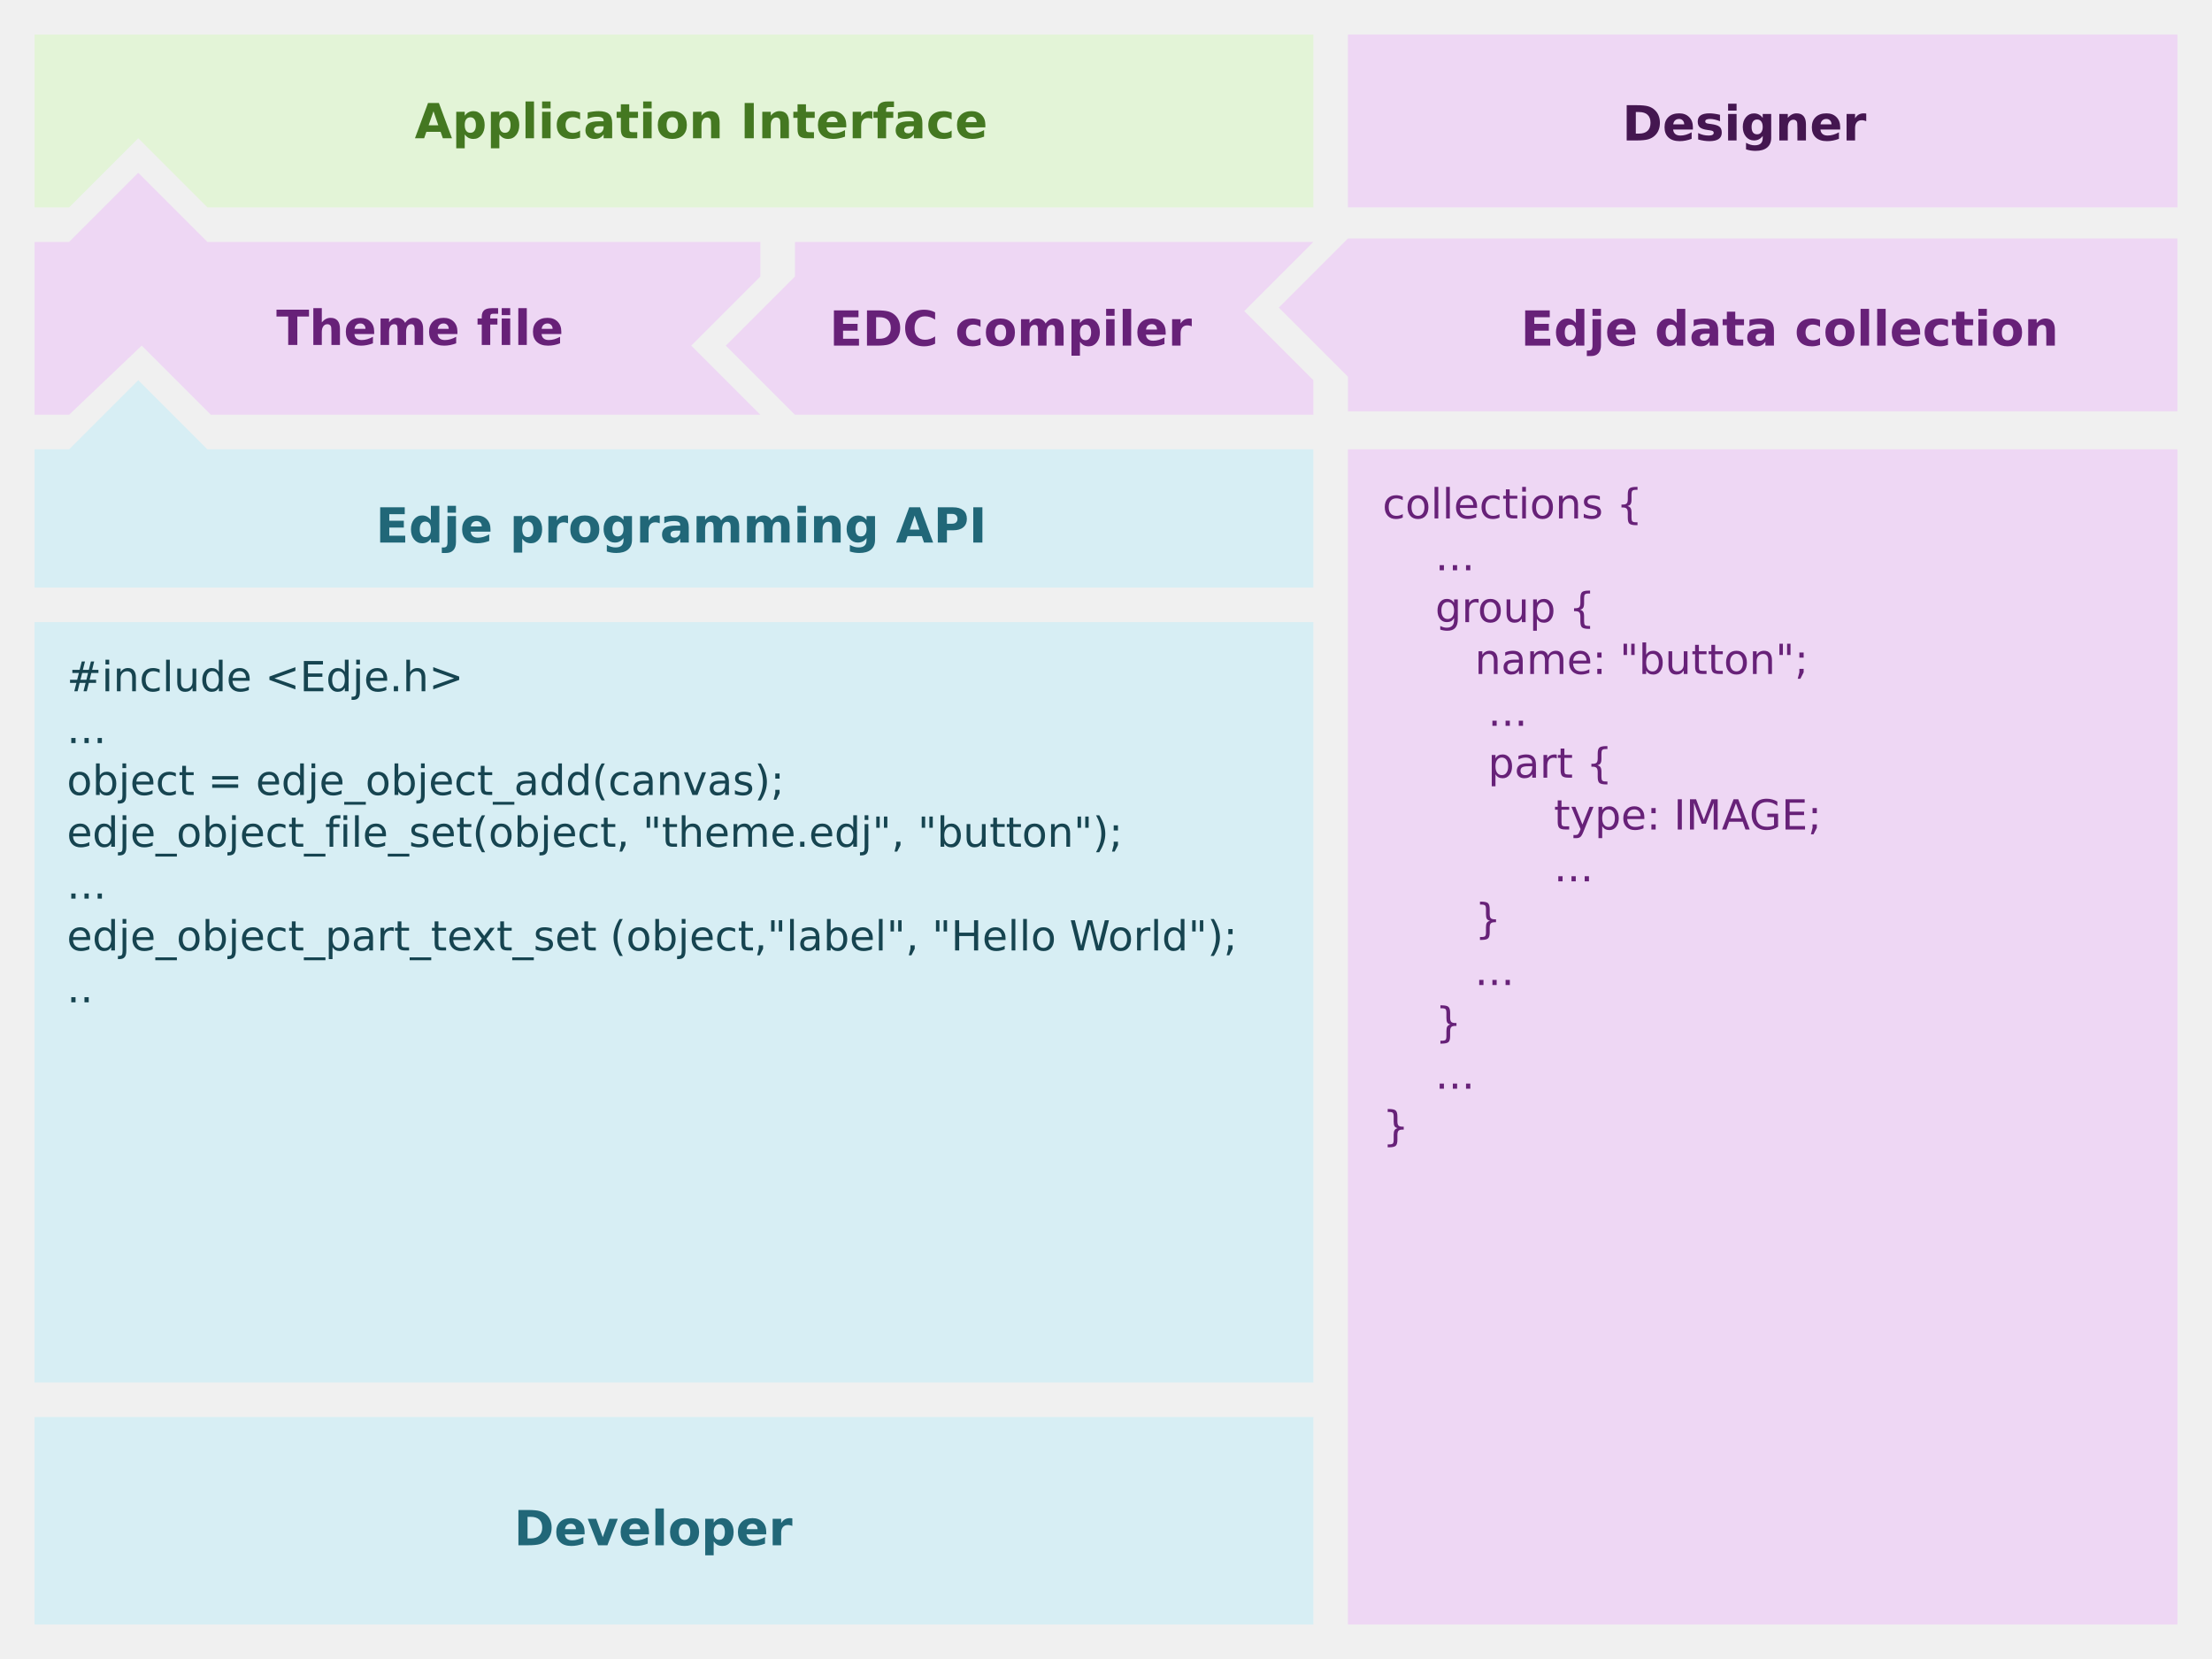
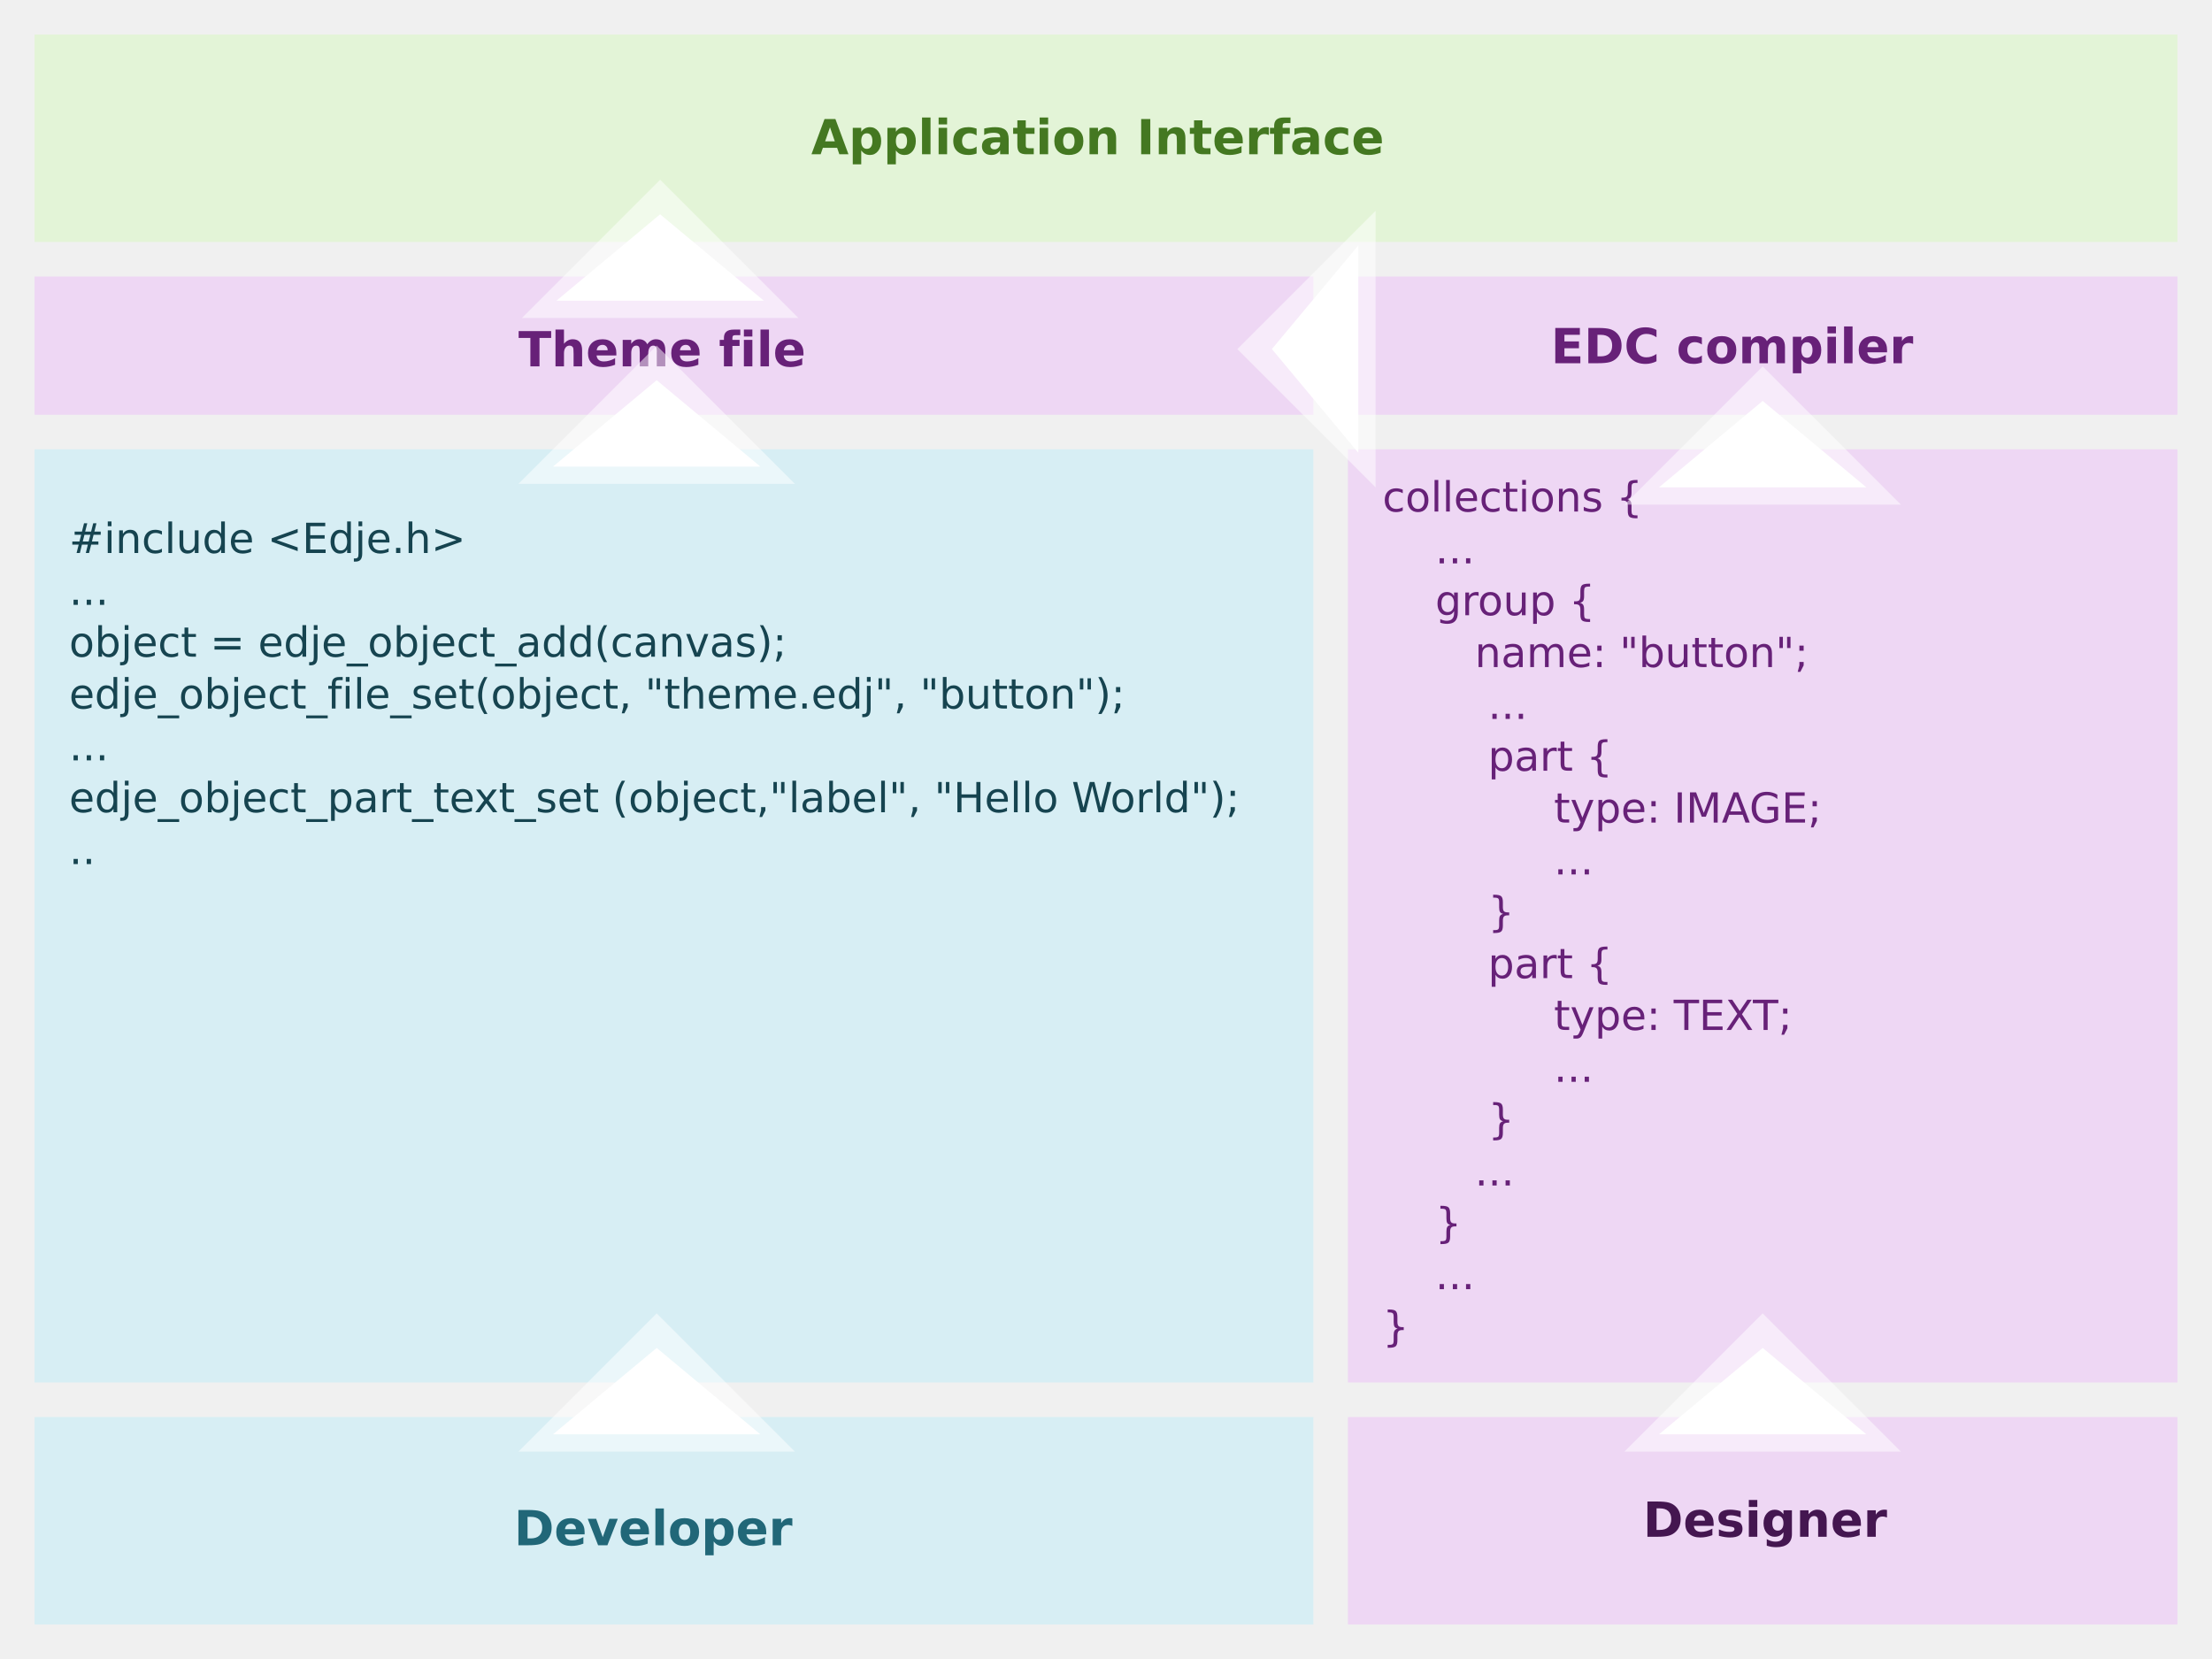
<svg xmlns="http://www.w3.org/2000/svg" width="640" height="480" id="svg2" version="1.0">
  <defs id="defs4" />
  <g id="layer1">
-     <path style="fill:#d7eef4;fill-opacity:1;stroke-width:1;stroke-miterlimit:4;stroke-opacity:1" d="M 10,130 L 20,130 L 40,110 L 60,130 L 380,130 L 380,170 L 10,170 L 10,130 z " id="rect2267" />
-     <path style="fill:#eed7f4;fill-opacity:1;stroke-width:1;stroke-miterlimit:4;stroke-opacity:1" d="M 230,70 L 380,70 L 360,90 L 380,110 L 380,120 L 230,120 L 210,100 L 230,80 L 230,70 z " id="rect2259" />
-     <path style="fill:#e3f4d7;fill-opacity:1;stroke-width:1;stroke-miterlimit:4;stroke-opacity:1" d="M 10,10 L 380,10 L 380,60 L 60,60 L 40,40 L 20,60 L 10,60 L 10,10 z " id="rect2165" />
-     <text xml:space="preserve" style="font-size:14px;font-style:normal;font-weight:bold;writing-mode:lr-tb;fill:#447821;fill-opacity:1;stroke:none;stroke-width:1px;stroke-linecap:butt;stroke-linejoin:miter;stroke-opacity:1;font-family:DejaVu Sans" x="120" y="40" id="text2167">
-       <tspan id="tspan2169" x="120" y="40">Application Interface</tspan>
+     <rect style="opacity:1;fill:#d7eef4;fill-opacity:1;stroke-width:1;stroke-miterlimit:4;stroke-dasharray:none;stroke-opacity:1" id="rect2376" width="370" height="60" x="10" y="410" />
+     <text xml:space="preserve" style="font-size:14px;font-style:normal;font-weight:bold;writing-mode:lr-tb;fill:#216778;fill-opacity:1;stroke:none;stroke-width:1px;stroke-linecap:butt;stroke-linejoin:miter;stroke-opacity:1;font-family:DejaVu Sans" x="148.715" y="447.088" id="text2378">
+       <tspan id="tspan2380" x="148.715" y="447.088">Developer</tspan>
    </text>
-     <rect style="opacity:1;fill:#d7eef4;fill-opacity:1;stroke-width:1;stroke-miterlimit:4;stroke-dasharray:none;stroke-opacity:1" id="rect2171" width="370" height="60" x="10" y="410" />
-     <text xml:space="preserve" style="font-size:14px;font-style:normal;font-weight:bold;writing-mode:lr-tb;fill:#216778;fill-opacity:1;stroke:none;stroke-width:1px;stroke-linecap:butt;stroke-linejoin:miter;stroke-opacity:1;font-family:DejaVu Sans" x="148.715" y="447.088" id="text2173">
-       <tspan id="tspan2175" x="148.715" y="447.088">Developer</tspan>
+     <rect style="opacity:1;fill:#eed7f4;fill-opacity:1;stroke-width:1;stroke-miterlimit:4;stroke-dasharray:none;stroke-opacity:1" id="rect2382" width="240" height="60" x="390" y="410" />
+     <text xml:space="preserve" style="font-size:14px;font-style:normal;font-weight:bold;writing-mode:lr-tb;fill:#441650;fill-opacity:1;stroke:none;stroke-width:1px;stroke-linecap:butt;stroke-linejoin:miter;stroke-opacity:1;font-family:DejaVu Sans" x="475.371" y="444.637" id="text2384">
+       <tspan id="tspan2386" x="475.371" y="444.637">Designer</tspan>
    </text>
-     <rect style="opacity:1;fill:#eed7f4;fill-opacity:1;stroke-width:1;stroke-miterlimit:4;stroke-dasharray:none;stroke-opacity:1" id="rect2177" width="240" height="50" x="390" y="10" />
-     <text xml:space="preserve" style="font-size:14px;font-style:normal;font-weight:bold;writing-mode:lr-tb;fill:#441650;fill-opacity:1;stroke:none;stroke-width:1px;stroke-linecap:butt;stroke-linejoin:miter;stroke-opacity:1;font-family:DejaVu Sans" x="469.371" y="40.637" id="text2179">
-       <tspan id="tspan2181" x="469.371" y="40.637">Designer</tspan>
+     <rect style="opacity:1;fill:#d7eef4;fill-opacity:1;stroke-width:1;stroke-miterlimit:4;stroke-dasharray:none;stroke-opacity:1" id="rect2400" width="370" height="270" x="10" y="130" />
+     <text xml:space="preserve" style="font-size:12px;font-style:normal;font-weight:normal;writing-mode:lr-tb;fill:#164450;fill-opacity:1;stroke:none;stroke-width:1px;stroke-linecap:butt;stroke-linejoin:miter;stroke-opacity:1;font-family:DejaVu Sans" x="20" y="160" id="text2402">
+       <tspan id="tspan2404" x="20" y="160">#include &lt;Edje.h&gt;</tspan>
+       <tspan x="20" y="175" id="tspan2406">...</tspan>
+       <tspan x="20" y="190" id="tspan2408">object = edje_object_add(canvas);</tspan>
+       <tspan x="20" y="205" id="tspan2410">edje_object_file_set(object, "theme.edj", "button");</tspan>
+       <tspan x="20" y="220" id="tspan2412">...</tspan>
+       <tspan x="20" y="235" id="tspan2414">edje_object_part_text_set (object,"label", "Hello World");</tspan>
+       <tspan x="20" y="250" id="tspan2416">..</tspan>
    </text>
-     <rect style="opacity:1;fill:#d7eef4;fill-opacity:1;stroke-width:1;stroke-miterlimit:4;stroke-dasharray:none;stroke-opacity:1" id="rect2189" width="370" height="220" x="10" y="180" />
-     <text xml:space="preserve" style="font-size:12px;font-style:normal;font-weight:normal;writing-mode:lr-tb;fill:#164450;fill-opacity:1;stroke:none;stroke-width:1px;stroke-linecap:butt;stroke-linejoin:miter;stroke-opacity:1;font-family:DejaVu Sans" x="19.338" y="200" id="text2191">
-       <tspan id="tspan2193" x="19.338" y="200">#include &lt;Edje.h&gt;</tspan>
-       <tspan x="19.338" y="215" id="tspan2195">...</tspan>
-       <tspan x="19.338" y="230" id="tspan2197">object = edje_object_add(canvas);</tspan>
-       <tspan x="19.338" y="245" id="tspan2199">edje_object_file_set(object, "theme.edj", "button");</tspan>
-       <tspan x="19.338" y="260" id="tspan2201">...</tspan>
-       <tspan x="19.338" y="275" id="tspan2203">edje_object_part_text_set (object,"label", "Hello World");</tspan>
-       <tspan x="19.338" y="290" id="tspan2205">..</tspan>
+     <rect style="opacity:1;fill:#eed7f4;fill-opacity:1;stroke-width:1;stroke-miterlimit:4;stroke-dasharray:none;stroke-opacity:1" id="rect2418" width="240" height="270" x="390" y="130" />
+     <text xml:space="preserve" style="font-size:12px;font-style:normal;font-weight:normal;writing-mode:lr-tb;fill:#672178;fill-opacity:1;stroke:none;stroke-width:1px;stroke-linecap:butt;stroke-linejoin:miter;stroke-opacity:1;font-family:DejaVu Sans" x="400" y="148" id="text2420">
+       <tspan id="tspan2422" x="400" y="148">collections {</tspan>
+       <tspan x="400" y="163" id="tspan2424">    ...</tspan>
+       <tspan x="400" y="178" id="tspan2426">    group {</tspan>
+       <tspan x="400" y="193" id="tspan2428">       name: "button";</tspan>
+       <tspan x="400" y="208" id="tspan2430">        ...</tspan>
+       <tspan x="400" y="223" id="tspan2432">        part {</tspan>
+       <tspan x="400" y="238" id="tspan2434">             type: IMAGE;</tspan>
+       <tspan x="400" y="253" id="tspan2436">             ...</tspan>
+       <tspan x="400" y="268" id="tspan2438">        }</tspan>
+       <tspan x="400" y="283" id="tspan2524">        part {</tspan>
+       <tspan x="400" y="298" id="tspan2526">             type: TEXT;</tspan>
+       <tspan x="400" y="313" id="tspan2530">             ...</tspan>
+       <tspan x="400" y="328" id="tspan2528">        }</tspan>
+       <tspan x="400" y="343" id="tspan2440">       ...</tspan>
+       <tspan x="400" y="358" id="tspan2442">    }</tspan>
+       <tspan x="400" y="373" id="tspan2444">    ...</tspan>
+       <tspan x="400" y="388" id="tspan2446">}</tspan>
    </text>
-     <rect style="opacity:1;fill:#eed7f4;fill-opacity:1;stroke-width:1;stroke-miterlimit:4;stroke-dasharray:none;stroke-opacity:1" id="rect2207" width="240" height="340" x="390" y="130" />
-     <text xml:space="preserve" style="font-size:12px;font-style:normal;font-weight:normal;writing-mode:lr-tb;fill:#672178;fill-opacity:1;stroke:none;stroke-width:1px;stroke-linecap:butt;stroke-linejoin:miter;stroke-opacity:1;font-family:DejaVu Sans" x="400" y="150" id="text2209">
-       <tspan id="tspan2211" x="400" y="150">collections {</tspan>
-       <tspan x="400" y="165" id="tspan2213">    ...</tspan>
-       <tspan x="400" y="180" id="tspan2215">    group {</tspan>
-       <tspan x="400" y="195" id="tspan2217">       name: "button";</tspan>
-       <tspan x="400" y="210" id="tspan2219">        ...</tspan>
-       <tspan x="400" y="225" id="tspan2221">        part {</tspan>
-       <tspan x="400" y="240" id="tspan2223">             type: IMAGE;</tspan>
-       <tspan x="400" y="255" id="tspan2225">             ...</tspan>
-       <tspan x="400" y="270" id="tspan2227">       }</tspan>
-       <tspan x="400" y="285" id="tspan2229">       ...</tspan>
-       <tspan x="400" y="300" id="tspan2231">    }</tspan>
-       <tspan x="400" y="315" id="tspan2233">    ...</tspan>
-       <tspan x="400" y="330" id="tspan2235">}</tspan>
+     <path style="fill:#eed7f4;fill-opacity:1;stroke-width:1;stroke-miterlimit:4;stroke-opacity:1" d="M 390,80 L 630,80 L 630,120 L 390,120 L 390,80 z " id="rect2259" />
+     <text xml:space="preserve" style="font-size:14px;font-style:normal;font-weight:bold;writing-mode:lr-tb;fill:#672178;fill-opacity:1;stroke:none;stroke-width:1px;stroke-linecap:butt;stroke-linejoin:miter;stroke-opacity:1;font-family:DejaVu Sans" x="448.715" y="105.088" id="text2247">
+       <tspan id="tspan2249" x="448.715" y="105.088">EDC compiler</tspan>
    </text>
-     <text xml:space="preserve" style="font-size:14px;font-style:normal;font-weight:bold;writing-mode:lr-tb;fill:#216778;fill-opacity:1;stroke:none;stroke-width:1px;stroke-linecap:butt;stroke-linejoin:miter;stroke-opacity:1;font-family:DejaVu Sans" x="108.715" y="156.979" id="text2237">
-       <tspan id="tspan2239" x="108.715" y="156.979">Edje programming API</tspan>
+     <path style="fill:#eed7f4;fill-opacity:1;stroke-width:1;stroke-miterlimit:4;stroke-opacity:1" d="M 10,80 L 380,80 L 380,120 L 380,120 L 10,120 L 10,80 z " id="path2463" />
+     <text xml:space="preserve" style="font-size:14px;font-style:normal;font-weight:bold;writing-mode:lr-tb;fill:#672178;fill-opacity:1;stroke:none;stroke-width:1px;stroke-linecap:butt;stroke-linejoin:miter;stroke-opacity:1;font-family:DejaVu Sans" x="150" y="106" id="text2465">
+       <tspan id="tspan2467" x="150" y="106">Theme file</tspan>
    </text>
-     <path style="fill:#eed7f4;fill-opacity:1;stroke-width:1;stroke-miterlimit:4;stroke-opacity:1" d="M 390,69 L 630,69 L 630,119 L 390,119 L 390,109 L 370,89 L 390,69 z " id="rect2245" />
-     <text xml:space="preserve" style="font-size:14px;font-style:normal;font-weight:bold;writing-mode:lr-tb;fill:#672178;fill-opacity:1;stroke:none;stroke-width:1px;stroke-linecap:butt;stroke-linejoin:miter;stroke-opacity:1;font-family:DejaVu Sans" x="440" y="100" id="text2241">
-       <tspan id="tspan2243" x="440" y="100">Edje data collection</tspan>
+     <path style="fill:#e3f4d7;fill-opacity:1;stroke-width:1;stroke-miterlimit:4;stroke-opacity:1" d="M 10,10 L 630,10 L 630,70 L 10,70 L 10,10 z " id="path2475" />
+     <text xml:space="preserve" style="font-size:14px;font-style:normal;font-weight:bold;writing-mode:lr-tb;fill:#447821;fill-opacity:1;stroke:none;stroke-width:1px;stroke-linecap:butt;stroke-linejoin:miter;stroke-opacity:1;font-family:DejaVu Sans" x="234.721" y="44.637" id="text2477">
+       <tspan id="tspan2479" x="234.721" y="44.637">Application Interface</tspan>
    </text>
-     <text xml:space="preserve" style="font-size:14px;font-style:normal;font-weight:bold;writing-mode:lr-tb;fill:#672178;fill-opacity:1;stroke:none;stroke-width:1px;stroke-linecap:butt;stroke-linejoin:miter;stroke-opacity:1;font-family:DejaVu Sans" x="240" y="100" id="text2247">
-       <tspan id="tspan2249" x="240" y="100">EDC compiler</tspan>
-     </text>
-     <text xml:space="preserve" style="font-size:14px;font-style:normal;font-weight:bold;writing-mode:lr-tb;fill:#000000;fill-opacity:1;stroke:none;stroke-width:1px;stroke-linecap:butt;stroke-linejoin:miter;stroke-opacity:1;font-family:DejaVu Sans" x="80" y="90" id="text2251">
-       <tspan id="tspan2253" x="80" y="90">Theme File</tspan>
-     </text>
-     <path style="fill:#eed7f4;fill-opacity:1;stroke-width:1;stroke-miterlimit:4;stroke-opacity:1" d="M 10,70 L 20,70 L 40,50 L 60,70 L 220,70 L 220,80 L 200,100 L 220,120 L 220,120 L 61,120 L 41,100 L 20,120 L 10,120 L 10,70 z " id="rect2261" />
-     <text xml:space="preserve" style="font-size:14px;font-style:normal;font-weight:bold;writing-mode:lr-tb;fill:#672178;fill-opacity:1;stroke:none;stroke-width:1px;stroke-linecap:butt;stroke-linejoin:miter;stroke-opacity:1;font-family:DejaVu Sans" x="79.932" y="99.802" id="text2263">
-       <tspan id="tspan2265" x="79.932" y="99.802">Theme file</tspan>
-     </text>
+     <g id="g2481" transform="matrix(0,1,-1,0,810,-244)">
+       <path style="opacity:0.5;fill:#ffffff;fill-rule:evenodd;stroke:none;stroke-width:1.43px;stroke-linecap:butt;stroke-linejoin:miter;stroke-opacity:1" d="M 350,300 L 390,260 L 390,320 L 390,340 L 350,300 z " id="path2483" />
+       <path id="path2485" d="M 360,300 L 385,270 L 385,310 L 385,330 L 360,300 z " style="opacity:1;fill:#ffffff;fill-rule:evenodd;stroke:none;stroke-width:1.43px;stroke-linecap:butt;stroke-linejoin:miter;stroke-opacity:1" />
+     </g>
+     <g id="g2487" transform="matrix(0,1,-1,0,810,30)">
+       <path style="opacity:0.5;fill:#ffffff;fill-rule:evenodd;stroke:none;stroke-width:1.43px;stroke-linecap:butt;stroke-linejoin:miter;stroke-opacity:1" d="M 350,300 L 390,260 L 390,320 L 390,340 L 350,300 z " id="path2489" />
+       <path id="path2491" d="M 360,300 L 385,270 L 385,310 L 385,330 L 360,300 z " style="opacity:1;fill:#ffffff;fill-rule:evenodd;stroke:none;stroke-width:1.43px;stroke-linecap:butt;stroke-linejoin:miter;stroke-opacity:1" />
+     </g>
+     <g id="g2493" transform="translate(8,-199)">
+       <path style="opacity:0.5;fill:#ffffff;fill-rule:evenodd;stroke:none;stroke-width:1.43px;stroke-linecap:butt;stroke-linejoin:miter;stroke-opacity:1" d="M 350,300 L 390,260 L 390,320 L 390,340 L 350,300 z " id="path2495" />
+       <path id="path2497" d="M 360,300 L 385,270 L 385,310 L 385,330 L 360,300 z " style="opacity:1;fill:#ffffff;fill-rule:evenodd;stroke:none;stroke-width:1.43px;stroke-linecap:butt;stroke-linejoin:miter;stroke-opacity:1" />
+     </g>
+     <g id="g2499" transform="matrix(0,1,-1,0,490,30)">
+       <path style="opacity:0.5;fill:#ffffff;fill-rule:evenodd;stroke:none;stroke-width:1.43px;stroke-linecap:butt;stroke-linejoin:miter;stroke-opacity:1" d="M 350,300 L 390,260 L 390,320 L 390,340 L 350,300 z " id="path2501" />
+       <path id="path2503" d="M 360,300 L 385,270 L 385,310 L 385,330 L 360,300 z " style="opacity:1;fill:#ffffff;fill-rule:evenodd;stroke:none;stroke-width:1.43px;stroke-linecap:butt;stroke-linejoin:miter;stroke-opacity:1" />
+     </g>
+     <g id="g2505" transform="matrix(0,1,-1,0,490,-250)">
+       <path style="opacity:0.5;fill:#ffffff;fill-rule:evenodd;stroke:none;stroke-width:1.43px;stroke-linecap:butt;stroke-linejoin:miter;stroke-opacity:1" d="M 350,300 L 390,260 L 390,320 L 390,340 L 350,300 z " id="path2507" />
+       <path id="path2509" d="M 360,300 L 385,270 L 385,310 L 385,330 L 360,300 z " style="opacity:1;fill:#ffffff;fill-rule:evenodd;stroke:none;stroke-width:1.43px;stroke-linecap:butt;stroke-linejoin:miter;stroke-opacity:1" />
+     </g>
+     <g id="g2469" transform="matrix(0,1,-1,0,491,-298)">
+       <path style="opacity:0.5;fill:#ffffff;fill-rule:evenodd;stroke:none;stroke-width:1.43px;stroke-linecap:butt;stroke-linejoin:miter;stroke-opacity:1" d="M 350,300 L 390,260 L 390,320 L 390,340 L 350,300 z " id="path2471" />
+       <path id="path2473" d="M 360,300 L 385,270 L 385,310 L 385,330 L 360,300 z " style="opacity:1;fill:#ffffff;fill-rule:evenodd;stroke:none;stroke-width:1.43px;stroke-linecap:butt;stroke-linejoin:miter;stroke-opacity:1" />
+     </g>
  </g>
</svg>
